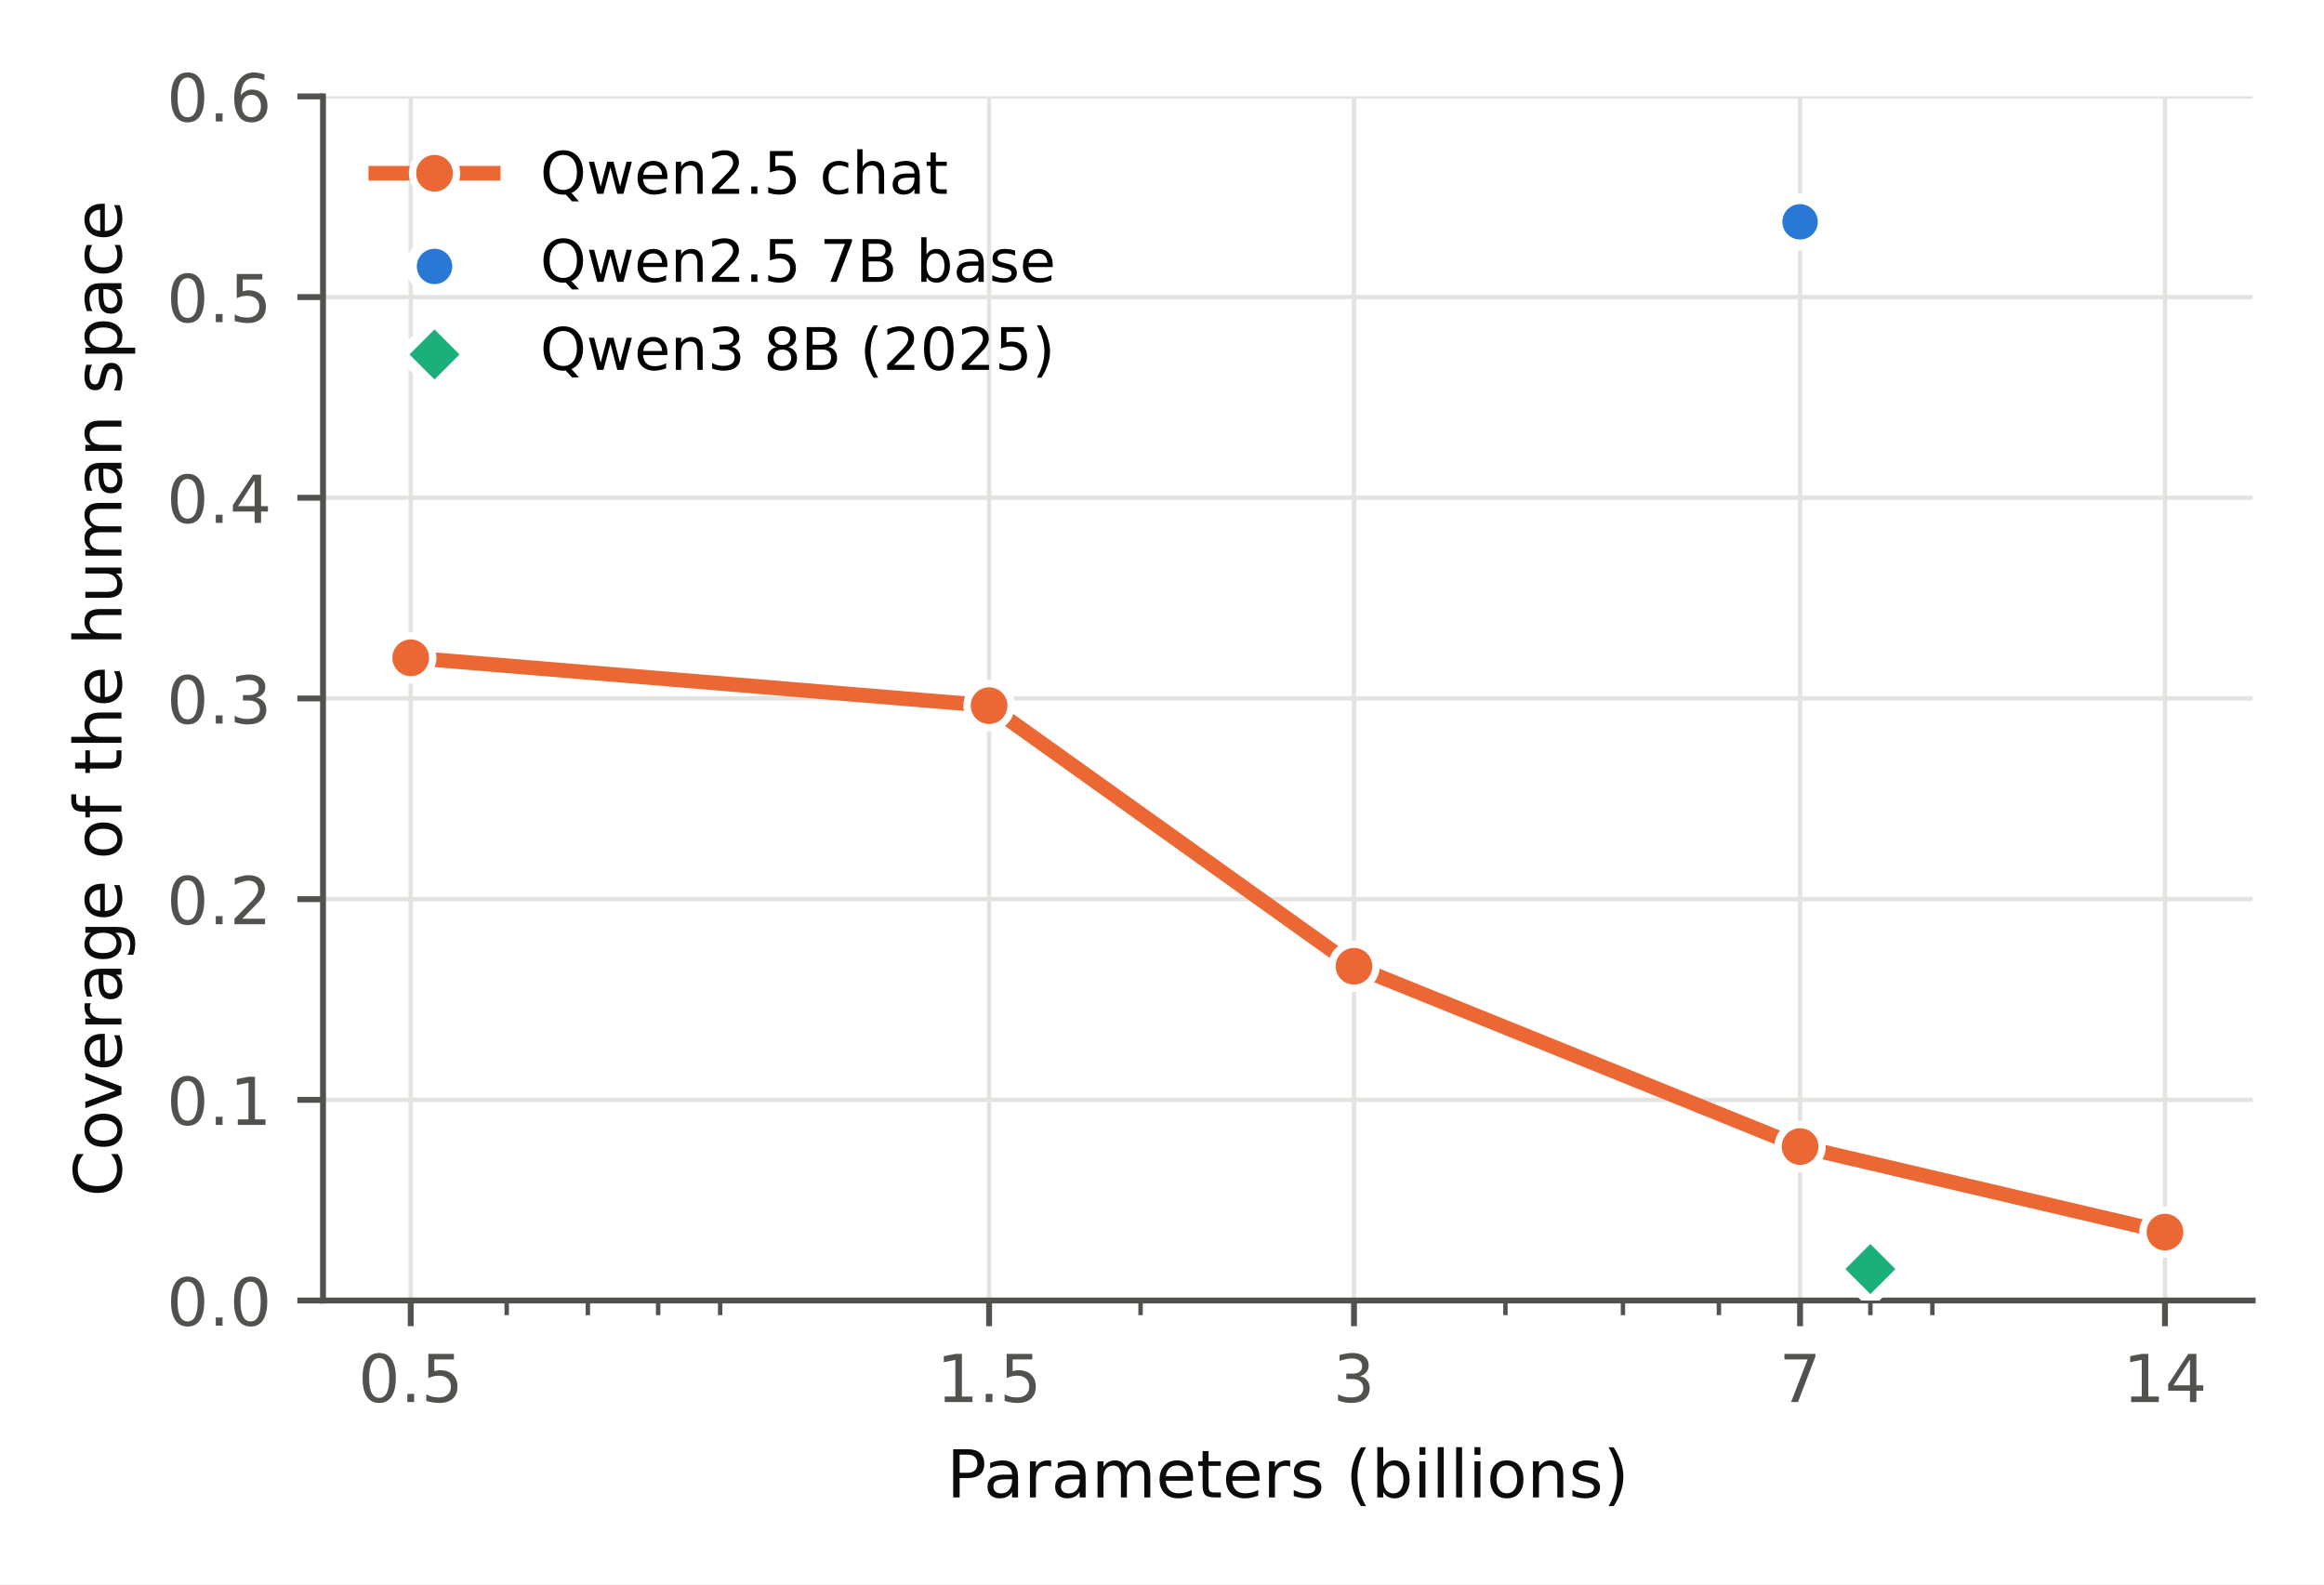
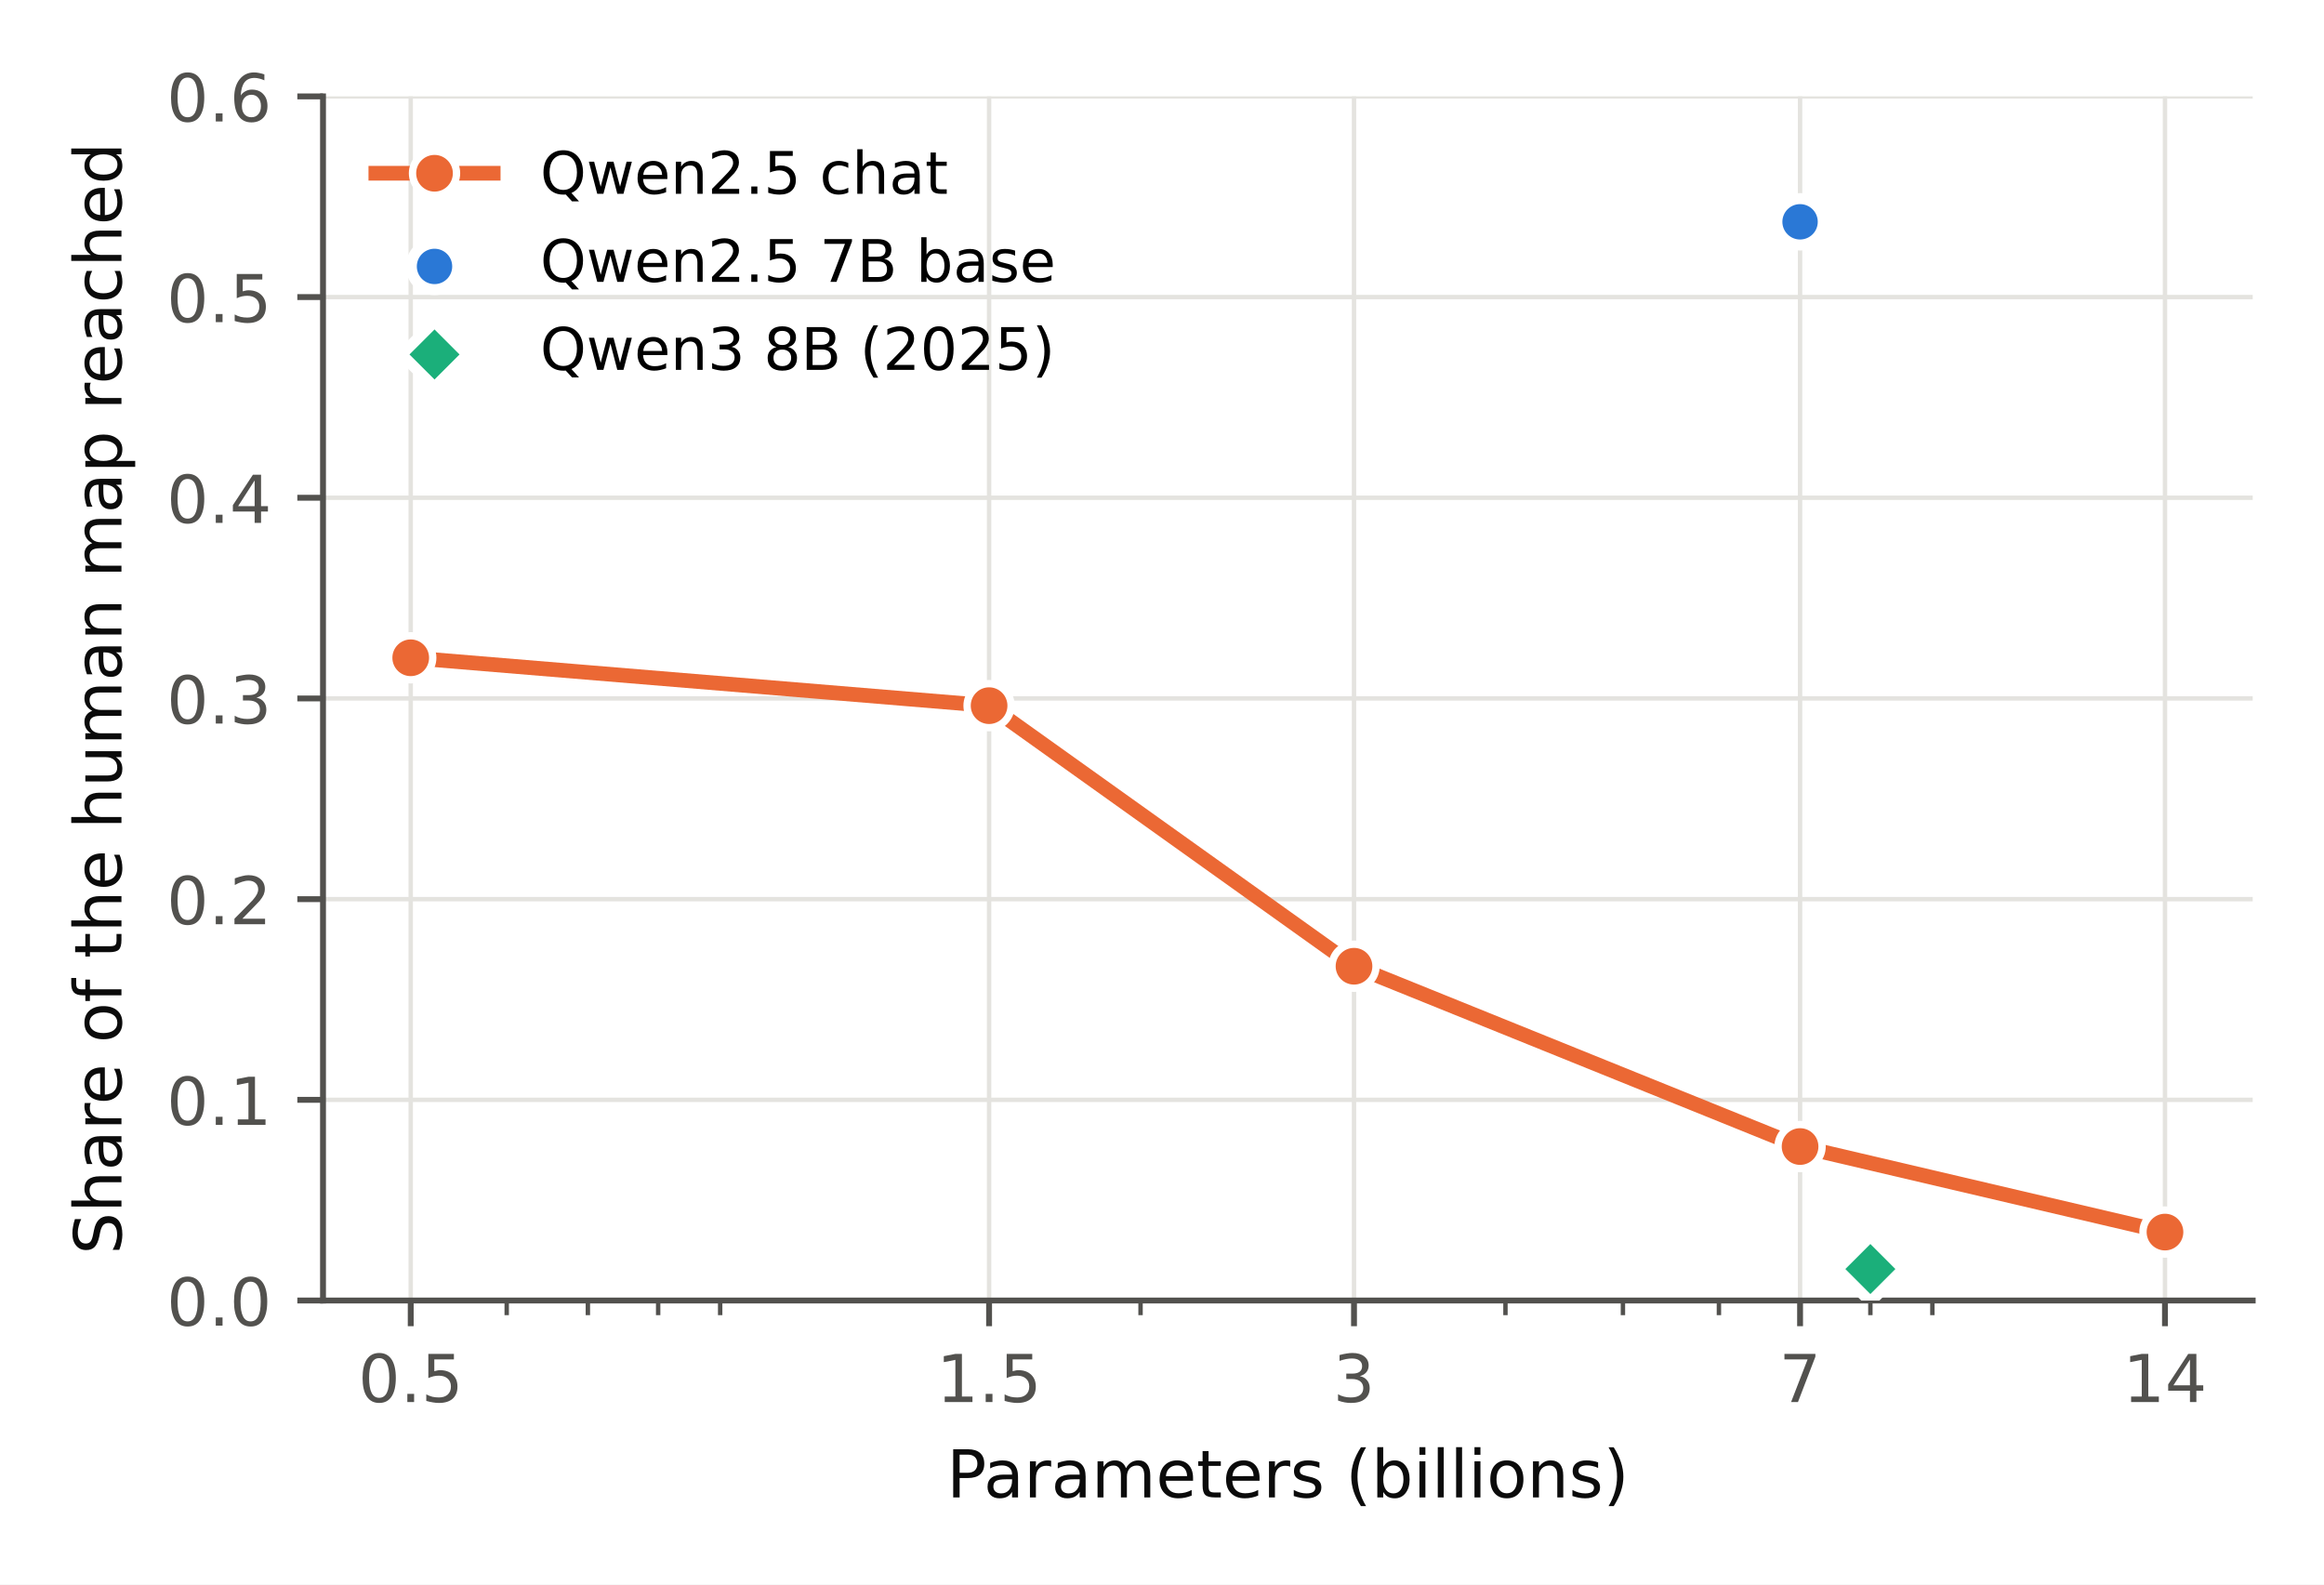
<svg xmlns="http://www.w3.org/2000/svg" xmlns:xlink="http://www.w3.org/1999/xlink" width="316.8pt" height="216pt" viewBox="0 0 316.8 216" version="1.1">
  <defs>
    <style type="text/css">*{stroke-linejoin: round; stroke-linecap: butt}</style>
  </defs>
  <g id="figure_1">
    <g id="patch_1">
      <path d="M 0 216  L 316.8 216  L 316.8 0  L 0 0  z " style="fill: #ffffff" />
    </g>
    <g id="axes_1">
      <g id="patch_2">
        <path d="M 44.032 177.278  L 307.08 177.278  L 307.08 13.139  L 44.032 13.139  z " style="fill: #ffffff" />
      </g>
      <g id="matplotlib.axis_1">
        <g id="xtick_1">
          <g id="line2d_1">
-             <path d="M 55.989 177.278  L 55.989 13.139  " clip-path="url(#pd060d8df24)" style="fill: none; stroke: #e4e3df; stroke-width: 0.6; stroke-linecap: square" />
+             <path d="M 55.989 177.278  L 55.989 13.139  " clip-path="url(#p8e81a2219d)" style="fill: none; stroke: #e4e3df; stroke-width: 0.6; stroke-linecap: square" />
          </g>
          <g id="line2d_2">
            <defs>
-               <path id="mea84f6ce0f" d="M 0 0  L 0 3.5  " style="stroke: #52514e; stroke-width: 0.8" />
+               <path id="m5ab748e387" d="M 0 0  L 0 3.5  " style="stroke: #52514e; stroke-width: 0.8" />
            </defs>
            <g>
-               <use xlink:href="#mea84f6ce0f" x="55.989" y="177.278" style="fill: #52514e; stroke: #52514e; stroke-width: 0.8" />
+               <use xlink:href="#m5ab748e387" x="55.989" y="177.278" style="fill: #52514e; stroke: #52514e; stroke-width: 0.8" />
            </g>
          </g>
          <g id="text_1">
            <text style="font-size: 9px; font-family: 'DejaVu Sans'; text-anchor: middle; fill: #52514e" x="55.989" y="191.116" transform="rotate(-0 55.98883 191.1158)">0.5</text>
          </g>
        </g>
        <g id="xtick_2">
          <g id="line2d_3">
-             <path d="M 134.83 177.278  L 134.83 13.139  " clip-path="url(#pd060d8df24)" style="fill: none; stroke: #e4e3df; stroke-width: 0.6; stroke-linecap: square" />
+             <path d="M 134.83 177.278  L 134.83 13.139  " clip-path="url(#p8e81a2219d)" style="fill: none; stroke: #e4e3df; stroke-width: 0.6; stroke-linecap: square" />
          </g>
          <g id="line2d_4">
            <g>
-               <use xlink:href="#mea84f6ce0f" x="134.83" y="177.278" style="fill: #52514e; stroke: #52514e; stroke-width: 0.8" />
+               <use xlink:href="#m5ab748e387" x="134.83" y="177.278" style="fill: #52514e; stroke: #52514e; stroke-width: 0.8" />
            </g>
          </g>
          <g id="text_2">
            <text style="font-size: 9px; font-family: 'DejaVu Sans'; text-anchor: middle; fill: #52514e" x="134.83" y="191.116" transform="rotate(-0 134.8303 191.1158)">1.5</text>
          </g>
        </g>
        <g id="xtick_3">
          <g id="line2d_5">
-             <path d="M 184.574 177.278  L 184.574 13.139  " clip-path="url(#pd060d8df24)" style="fill: none; stroke: #e4e3df; stroke-width: 0.6; stroke-linecap: square" />
+             <path d="M 184.574 177.278  L 184.574 13.139  " clip-path="url(#p8e81a2219d)" style="fill: none; stroke: #e4e3df; stroke-width: 0.6; stroke-linecap: square" />
          </g>
          <g id="line2d_6">
            <g>
-               <use xlink:href="#mea84f6ce0f" x="184.574" y="177.278" style="fill: #52514e; stroke: #52514e; stroke-width: 0.8" />
+               <use xlink:href="#m5ab748e387" x="184.574" y="177.278" style="fill: #52514e; stroke: #52514e; stroke-width: 0.8" />
            </g>
          </g>
          <g id="text_3">
            <text style="font-size: 9px; font-family: 'DejaVu Sans'; text-anchor: middle; fill: #52514e" x="184.574" y="191.116" transform="rotate(-0 184.5738 191.1158)">3</text>
          </g>
        </g>
        <g id="xtick_4">
          <g id="line2d_7">
-             <path d="M 245.38 177.278  L 245.38 13.139  " clip-path="url(#pd060d8df24)" style="fill: none; stroke: #e4e3df; stroke-width: 0.6; stroke-linecap: square" />
+             <path d="M 245.38 177.278  L 245.38 13.139  " clip-path="url(#p8e81a2219d)" style="fill: none; stroke: #e4e3df; stroke-width: 0.6; stroke-linecap: square" />
          </g>
          <g id="line2d_8">
            <g>
-               <use xlink:href="#mea84f6ce0f" x="245.38" y="177.278" style="fill: #52514e; stroke: #52514e; stroke-width: 0.8" />
+               <use xlink:href="#m5ab748e387" x="245.38" y="177.278" style="fill: #52514e; stroke: #52514e; stroke-width: 0.8" />
            </g>
          </g>
          <g id="text_4">
            <text style="font-size: 9px; font-family: 'DejaVu Sans'; text-anchor: middle; fill: #52514e" x="245.38" y="191.116" transform="rotate(-0 245.3798 191.1158)">7</text>
          </g>
        </g>
        <g id="xtick_5">
          <g id="line2d_9">
-             <path d="M 295.123 177.278  L 295.123 13.139  " clip-path="url(#pd060d8df24)" style="fill: none; stroke: #e4e3df; stroke-width: 0.6; stroke-linecap: square" />
+             <path d="M 295.123 177.278  L 295.123 13.139  " clip-path="url(#p8e81a2219d)" style="fill: none; stroke: #e4e3df; stroke-width: 0.6; stroke-linecap: square" />
          </g>
          <g id="line2d_10">
            <g>
-               <use xlink:href="#mea84f6ce0f" x="295.123" y="177.278" style="fill: #52514e; stroke: #52514e; stroke-width: 0.8" />
+               <use xlink:href="#m5ab748e387" x="295.123" y="177.278" style="fill: #52514e; stroke: #52514e; stroke-width: 0.8" />
            </g>
          </g>
          <g id="text_5">
            <text style="font-size: 9px; font-family: 'DejaVu Sans'; text-anchor: middle; fill: #52514e" x="295.123" y="191.116" transform="rotate(-0 295.1233 191.1158)">14</text>
          </g>
        </g>
        <g id="xtick_6">
          <g id="line2d_11">
            <defs>
-               <path id="m7eb2d8297b" d="M 0 0  L 0 2  " style="stroke: #52514e; stroke-width: 0.6" />
+               <path id="m2787b32321" d="M 0 0  L 0 2  " style="stroke: #52514e; stroke-width: 0.6" />
            </defs>
            <g>
-               <use xlink:href="#m7eb2d8297b" x="69.073" y="177.278" style="fill: #52514e; stroke: #52514e; stroke-width: 0.6" />
+               <use xlink:href="#m2787b32321" x="69.073" y="177.278" style="fill: #52514e; stroke: #52514e; stroke-width: 0.6" />
            </g>
          </g>
        </g>
        <g id="xtick_7">
          <g id="line2d_12">
            <g>
-               <use xlink:href="#m7eb2d8297b" x="80.136" y="177.278" style="fill: #52514e; stroke: #52514e; stroke-width: 0.6" />
+               <use xlink:href="#m2787b32321" x="80.136" y="177.278" style="fill: #52514e; stroke: #52514e; stroke-width: 0.6" />
            </g>
          </g>
        </g>
        <g id="xtick_8">
          <g id="line2d_13">
            <g>
-               <use xlink:href="#m7eb2d8297b" x="89.718" y="177.278" style="fill: #52514e; stroke: #52514e; stroke-width: 0.6" />
+               <use xlink:href="#m2787b32321" x="89.718" y="177.278" style="fill: #52514e; stroke: #52514e; stroke-width: 0.6" />
            </g>
          </g>
        </g>
        <g id="xtick_9">
          <g id="line2d_14">
            <g>
-               <use xlink:href="#m7eb2d8297b" x="98.171" y="177.278" style="fill: #52514e; stroke: #52514e; stroke-width: 0.6" />
+               <use xlink:href="#m2787b32321" x="98.171" y="177.278" style="fill: #52514e; stroke: #52514e; stroke-width: 0.6" />
            </g>
          </g>
        </g>
        <g id="xtick_10">
          <g id="line2d_15">
            <g>
-               <use xlink:href="#m7eb2d8297b" x="155.476" y="177.278" style="fill: #52514e; stroke: #52514e; stroke-width: 0.6" />
+               <use xlink:href="#m2787b32321" x="155.476" y="177.278" style="fill: #52514e; stroke: #52514e; stroke-width: 0.6" />
            </g>
          </g>
        </g>
        <g id="xtick_11">
          <g id="line2d_16">
            <g>
-               <use xlink:href="#m7eb2d8297b" x="205.219" y="177.278" style="fill: #52514e; stroke: #52514e; stroke-width: 0.6" />
+               <use xlink:href="#m2787b32321" x="205.219" y="177.278" style="fill: #52514e; stroke: #52514e; stroke-width: 0.6" />
            </g>
          </g>
        </g>
        <g id="xtick_12">
          <g id="line2d_17">
            <g>
-               <use xlink:href="#m7eb2d8297b" x="221.233" y="177.278" style="fill: #52514e; stroke: #52514e; stroke-width: 0.6" />
+               <use xlink:href="#m2787b32321" x="221.233" y="177.278" style="fill: #52514e; stroke: #52514e; stroke-width: 0.6" />
            </g>
          </g>
        </g>
        <g id="xtick_13">
          <g id="line2d_18">
            <g>
-               <use xlink:href="#m7eb2d8297b" x="234.317" y="177.278" style="fill: #52514e; stroke: #52514e; stroke-width: 0.6" />
+               <use xlink:href="#m2787b32321" x="234.317" y="177.278" style="fill: #52514e; stroke: #52514e; stroke-width: 0.6" />
            </g>
          </g>
        </g>
        <g id="xtick_14">
          <g id="line2d_19">
            <g>
-               <use xlink:href="#m7eb2d8297b" x="254.963" y="177.278" style="fill: #52514e; stroke: #52514e; stroke-width: 0.6" />
+               <use xlink:href="#m2787b32321" x="254.963" y="177.278" style="fill: #52514e; stroke: #52514e; stroke-width: 0.6" />
            </g>
          </g>
        </g>
        <g id="xtick_15">
          <g id="line2d_20">
            <g>
-               <use xlink:href="#m7eb2d8297b" x="263.415" y="177.278" style="fill: #52514e; stroke: #52514e; stroke-width: 0.6" />
+               <use xlink:href="#m2787b32321" x="263.415" y="177.278" style="fill: #52514e; stroke: #52514e; stroke-width: 0.6" />
            </g>
          </g>
        </g>
        <g id="text_6">
          <text style="font-size: 9px; font-family: 'DejaVu Sans'; text-anchor: middle; fill: #0b0b0b" x="175.556" y="204.116" transform="rotate(-0 175.5561 204.1165)">Parameters (billions)</text>
        </g>
      </g>
      <g id="matplotlib.axis_2">
        <g id="ytick_1">
          <g id="line2d_21">
-             <path d="M 44.032 177.278  L 307.08 177.278  " clip-path="url(#pd060d8df24)" style="fill: none; stroke: #e4e3df; stroke-width: 0.6; stroke-linecap: square" />
+             <path d="M 44.032 177.278  L 307.08 177.278  " clip-path="url(#p8e81a2219d)" style="fill: none; stroke: #e4e3df; stroke-width: 0.6; stroke-linecap: square" />
          </g>
          <g id="line2d_22">
            <defs>
-               <path id="m81c8308dea" d="M 0 0  L -3.5 0  " style="stroke: #52514e; stroke-width: 0.8" />
+               <path id="m51e983c05e" d="M 0 0  L -3.5 0  " style="stroke: #52514e; stroke-width: 0.8" />
            </defs>
            <g>
-               <use xlink:href="#m81c8308dea" x="44.032" y="177.278" style="fill: #52514e; stroke: #52514e; stroke-width: 0.8" />
+               <use xlink:href="#m51e983c05e" x="44.032" y="177.278" style="fill: #52514e; stroke: #52514e; stroke-width: 0.8" />
            </g>
          </g>
          <g id="text_7">
            <text style="font-size: 9px; font-family: 'DejaVu Sans'; text-anchor: end; fill: #52514e" x="37.032" y="180.697" transform="rotate(-0 37.03211 180.6968)">0.0</text>
          </g>
        </g>
        <g id="ytick_2">
          <g id="line2d_23">
-             <path d="M 44.032 149.921  L 307.08 149.921  " clip-path="url(#pd060d8df24)" style="fill: none; stroke: #e4e3df; stroke-width: 0.6; stroke-linecap: square" />
+             <path d="M 44.032 149.921  L 307.08 149.921  " clip-path="url(#p8e81a2219d)" style="fill: none; stroke: #e4e3df; stroke-width: 0.6; stroke-linecap: square" />
          </g>
          <g id="line2d_24">
            <g>
-               <use xlink:href="#m81c8308dea" x="44.032" y="149.921" style="fill: #52514e; stroke: #52514e; stroke-width: 0.8" />
+               <use xlink:href="#m51e983c05e" x="44.032" y="149.921" style="fill: #52514e; stroke: #52514e; stroke-width: 0.8" />
            </g>
          </g>
          <g id="text_8">
            <text style="font-size: 9px; font-family: 'DejaVu Sans'; text-anchor: end; fill: #52514e" x="37.032" y="153.34" transform="rotate(-0 37.03211 153.3403)">0.1</text>
          </g>
        </g>
        <g id="ytick_3">
          <g id="line2d_25">
-             <path d="M 44.032 122.565  L 307.08 122.565  " clip-path="url(#pd060d8df24)" style="fill: none; stroke: #e4e3df; stroke-width: 0.6; stroke-linecap: square" />
+             <path d="M 44.032 122.565  L 307.08 122.565  " clip-path="url(#p8e81a2219d)" style="fill: none; stroke: #e4e3df; stroke-width: 0.6; stroke-linecap: square" />
          </g>
          <g id="line2d_26">
            <g>
-               <use xlink:href="#m81c8308dea" x="44.032" y="122.565" style="fill: #52514e; stroke: #52514e; stroke-width: 0.8" />
+               <use xlink:href="#m51e983c05e" x="44.032" y="122.565" style="fill: #52514e; stroke: #52514e; stroke-width: 0.8" />
            </g>
          </g>
          <g id="text_9">
            <text style="font-size: 9px; font-family: 'DejaVu Sans'; text-anchor: end; fill: #52514e" x="37.032" y="125.984" transform="rotate(-0 37.03211 125.9839)">0.2</text>
          </g>
        </g>
        <g id="ytick_4">
          <g id="line2d_27">
-             <path d="M 44.032 95.208  L 307.08 95.208  " clip-path="url(#pd060d8df24)" style="fill: none; stroke: #e4e3df; stroke-width: 0.6; stroke-linecap: square" />
+             <path d="M 44.032 95.208  L 307.08 95.208  " clip-path="url(#p8e81a2219d)" style="fill: none; stroke: #e4e3df; stroke-width: 0.6; stroke-linecap: square" />
          </g>
          <g id="line2d_28">
            <g>
-               <use xlink:href="#m81c8308dea" x="44.032" y="95.208" style="fill: #52514e; stroke: #52514e; stroke-width: 0.8" />
+               <use xlink:href="#m51e983c05e" x="44.032" y="95.208" style="fill: #52514e; stroke: #52514e; stroke-width: 0.8" />
            </g>
          </g>
          <g id="text_10">
            <text style="font-size: 9px; font-family: 'DejaVu Sans'; text-anchor: end; fill: #52514e" x="37.032" y="98.627" transform="rotate(-0 37.03211 98.62736)">0.3</text>
          </g>
        </g>
        <g id="ytick_5">
          <g id="line2d_29">
-             <path d="M 44.032 67.852  L 307.08 67.852  " clip-path="url(#pd060d8df24)" style="fill: none; stroke: #e4e3df; stroke-width: 0.6; stroke-linecap: square" />
+             <path d="M 44.032 67.852  L 307.08 67.852  " clip-path="url(#p8e81a2219d)" style="fill: none; stroke: #e4e3df; stroke-width: 0.6; stroke-linecap: square" />
          </g>
          <g id="line2d_30">
            <g>
-               <use xlink:href="#m81c8308dea" x="44.032" y="67.852" style="fill: #52514e; stroke: #52514e; stroke-width: 0.8" />
+               <use xlink:href="#m51e983c05e" x="44.032" y="67.852" style="fill: #52514e; stroke: #52514e; stroke-width: 0.8" />
            </g>
          </g>
          <g id="text_11">
            <text style="font-size: 9px; font-family: 'DejaVu Sans'; text-anchor: end; fill: #52514e" x="37.032" y="71.271" transform="rotate(-0 37.03211 71.27087)">0.4</text>
          </g>
        </g>
        <g id="ytick_6">
          <g id="line2d_31">
-             <path d="M 44.032 40.495  L 307.08 40.495  " clip-path="url(#pd060d8df24)" style="fill: none; stroke: #e4e3df; stroke-width: 0.6; stroke-linecap: square" />
+             <path d="M 44.032 40.495  L 307.08 40.495  " clip-path="url(#p8e81a2219d)" style="fill: none; stroke: #e4e3df; stroke-width: 0.6; stroke-linecap: square" />
          </g>
          <g id="line2d_32">
            <g>
-               <use xlink:href="#m81c8308dea" x="44.032" y="40.495" style="fill: #52514e; stroke: #52514e; stroke-width: 0.8" />
+               <use xlink:href="#m51e983c05e" x="44.032" y="40.495" style="fill: #52514e; stroke: #52514e; stroke-width: 0.8" />
            </g>
          </g>
          <g id="text_12">
            <text style="font-size: 9px; font-family: 'DejaVu Sans'; text-anchor: end; fill: #52514e" x="37.032" y="43.914" transform="rotate(-0 37.03211 43.91438)">0.5</text>
          </g>
        </g>
        <g id="ytick_7">
          <g id="line2d_33">
-             <path d="M 44.032 13.139  L 307.08 13.139  " clip-path="url(#pd060d8df24)" style="fill: none; stroke: #e4e3df; stroke-width: 0.6; stroke-linecap: square" />
+             <path d="M 44.032 13.139  L 307.08 13.139  " clip-path="url(#p8e81a2219d)" style="fill: none; stroke: #e4e3df; stroke-width: 0.6; stroke-linecap: square" />
          </g>
          <g id="line2d_34">
            <g>
-               <use xlink:href="#m81c8308dea" x="44.032" y="13.139" style="fill: #52514e; stroke: #52514e; stroke-width: 0.8" />
+               <use xlink:href="#m51e983c05e" x="44.032" y="13.139" style="fill: #52514e; stroke: #52514e; stroke-width: 0.8" />
            </g>
          </g>
          <g id="text_13">
            <text style="font-size: 9px; font-family: 'DejaVu Sans'; text-anchor: end; fill: #52514e" x="37.032" y="16.558" transform="rotate(-0 37.03211 16.55789)">0.6</text>
          </g>
        </g>
        <g id="text_14">
-           <text style="font-size: 9px; font-family: 'DejaVu Sans'; text-anchor: middle; fill: #0b0b0b" x="16.557" y="95.208" transform="rotate(-90 16.55719 95.20842)">Coverage of the human space</text>
+           <text style="font-size: 9px; font-family: 'DejaVu Sans'; text-anchor: middle; fill: #0b0b0b" x="16.557" y="95.208" transform="rotate(-90 16.55719 95.20842)">Share of the human map reached</text>
        </g>
      </g>
      <g id="line2d_35">
-         <path d="M 55.989 89.665  L 134.83 96.192  L 184.574 131.713  L 245.38 156.29  L 295.123 167.95  " clip-path="url(#pd060d8df24)" style="fill: none; stroke: #eb6834; stroke-width: 2; stroke-linecap: square" />
+         <path d="M 55.989 89.665  L 134.83 96.192  L 184.574 131.713  L 245.38 156.29  L 295.123 167.95  " clip-path="url(#p8e81a2219d)" style="fill: none; stroke: #eb6834; stroke-width: 2; stroke-linecap: square" />
        <defs>
-           <path id="m6df1b0c55f" d="M 0 3  C 0.796 3 1.559 2.684 2.121 2.121  C 2.684 1.559 3 0.796 3 0  C 3 -0.796 2.684 -1.559 2.121 -2.121  C 1.559 -2.684 0.796 -3 0 -3  C -0.796 -3 -1.559 -2.684 -2.121 -2.121  C -2.684 -1.559 -3 -0.796 -3 0  C -3 0.796 -2.684 1.559 -2.121 2.121  C -1.559 2.684 -0.796 3 0 3  z " style="stroke: #ffffff" />
+           <path id="mff3312e076" d="M 0 3  C 0.796 3 1.559 2.684 2.121 2.121  C 2.684 1.559 3 0.796 3 0  C 3 -0.796 2.684 -1.559 2.121 -2.121  C 1.559 -2.684 0.796 -3 0 -3  C -0.796 -3 -1.559 -2.684 -2.121 -2.121  C -2.684 -1.559 -3 -0.796 -3 0  C -3 0.796 -2.684 1.559 -2.121 2.121  C -1.559 2.684 -0.796 3 0 3  z " style="stroke: #ffffff" />
        </defs>
-         <g clip-path="url(#pd060d8df24)">
-           <use xlink:href="#m6df1b0c55f" x="55.989" y="89.665" style="fill: #eb6834; stroke: #ffffff" />
-           <use xlink:href="#m6df1b0c55f" x="134.83" y="96.192" style="fill: #eb6834; stroke: #ffffff" />
-           <use xlink:href="#m6df1b0c55f" x="184.574" y="131.713" style="fill: #eb6834; stroke: #ffffff" />
-           <use xlink:href="#m6df1b0c55f" x="245.38" y="156.29" style="fill: #eb6834; stroke: #ffffff" />
-           <use xlink:href="#m6df1b0c55f" x="295.123" y="167.95" style="fill: #eb6834; stroke: #ffffff" />
+         <g clip-path="url(#p8e81a2219d)">
+           <use xlink:href="#mff3312e076" x="55.989" y="89.665" style="fill: #eb6834; stroke: #ffffff" />
+           <use xlink:href="#mff3312e076" x="134.83" y="96.192" style="fill: #eb6834; stroke: #ffffff" />
+           <use xlink:href="#mff3312e076" x="184.574" y="131.713" style="fill: #eb6834; stroke: #ffffff" />
+           <use xlink:href="#mff3312e076" x="245.38" y="156.29" style="fill: #eb6834; stroke: #ffffff" />
+           <use xlink:href="#mff3312e076" x="295.123" y="167.95" style="fill: #eb6834; stroke: #ffffff" />
        </g>
      </g>
      <g id="patch_3">
        <path d="M 44.032 177.278  L 44.032 13.139  " style="fill: none; stroke: #52514e; stroke-width: 0.8; stroke-linejoin: miter; stroke-linecap: square" />
      </g>
      <g id="patch_4">
        <path d="M 44.032 177.278  L 307.08 177.278  " style="fill: none; stroke: #52514e; stroke-width: 0.8; stroke-linejoin: miter; stroke-linecap: square" />
      </g>
      <g id="PathCollection_1">
        <defs>
-           <path id="m4e2bbb6b37" d="M 0 3.162  C 0.839 3.162 1.643 2.829 2.236 2.236  C 2.829 1.643 3.162 0.839 3.162 0  C 3.162 -0.839 2.829 -1.643 2.236 -2.236  C 1.643 -2.829 0.839 -3.162 0 -3.162  C -0.839 -3.162 -1.643 -2.829 -2.236 -2.236  C -2.829 -1.643 -3.162 -0.839 -3.162 0  C -3.162 0.839 -2.829 1.643 -2.236 2.236  C -1.643 2.829 -0.839 3.162 0 3.162  z " style="stroke: #ffffff; stroke-width: 1.5" />
+           <path id="mb80c465683" d="M 0 3.162  C 0.839 3.162 1.643 2.829 2.236 2.236  C 2.829 1.643 3.162 0.839 3.162 0  C 3.162 -0.839 2.829 -1.643 2.236 -2.236  C 1.643 -2.829 0.839 -3.162 0 -3.162  C -0.839 -3.162 -1.643 -2.829 -2.236 -2.236  C -2.829 -1.643 -3.162 -0.839 -3.162 0  C -3.162 0.839 -2.829 1.643 -2.236 2.236  C -1.643 2.829 -0.839 3.162 0 3.162  z " style="stroke: #ffffff; stroke-width: 1.5" />
        </defs>
-         <g clip-path="url(#pd060d8df24)">
-           <use xlink:href="#m4e2bbb6b37" x="245.38" y="30.237" style="fill: #2a78d6; stroke: #ffffff; stroke-width: 1.5" />
+         <g clip-path="url(#p8e81a2219d)">
+           <use xlink:href="#mb80c465683" x="245.38" y="30.237" style="fill: #2a78d6; stroke: #ffffff; stroke-width: 1.5" />
        </g>
      </g>
      <g id="PathCollection_2">
        <defs>
-           <path id="mc81ecf5844" d="M -0 4.472  L 4.472 0  L 0 -4.472  L -4.472 -0  z " style="stroke: #ffffff; stroke-width: 1.5" />
+           <path id="m1e0d8d74f6" d="M -0 4.472  L 4.472 0  L 0 -4.472  L -4.472 -0  z " style="stroke: #ffffff; stroke-width: 1.5" />
        </defs>
-         <g clip-path="url(#pd060d8df24)">
-           <use xlink:href="#mc81ecf5844" x="254.963" y="172.987" style="fill: #1baf7a; stroke: #ffffff; stroke-width: 1.5" />
+         <g clip-path="url(#p8e81a2219d)">
+           <use xlink:href="#m1e0d8d74f6" x="254.963" y="172.987" style="fill: #1baf7a; stroke: #ffffff; stroke-width: 1.5" />
        </g>
      </g>
      <g id="legend_1">
        <g id="line2d_36">
          <path d="M 51.232 23.618  L 59.232 23.618  L 67.232 23.618  " style="fill: none; stroke: #eb6834; stroke-width: 2; stroke-linecap: square" />
          <g>
-             <use xlink:href="#m6df1b0c55f" x="59.232" y="23.618" style="fill: #eb6834; stroke: #ffffff" />
+             <use xlink:href="#mff3312e076" x="59.232" y="23.618" style="fill: #eb6834; stroke: #ffffff" />
          </g>
        </g>
        <g id="text_15">
          <text style="font-size: 8px; font-family: 'DejaVu Sans'; text-anchor: start" x="73.632" y="26.418" transform="rotate(-0 73.63211 26.41769)">Qwen2.5 chat</text>
        </g>
        <g id="PathCollection_3">
          <g>
-             <use xlink:href="#m4e2bbb6b37" x="59.232" y="36.318" style="fill: #2a78d6; stroke: #ffffff; stroke-width: 1.5" />
+             <use xlink:href="#mb80c465683" x="59.232" y="36.318" style="fill: #2a78d6; stroke: #ffffff; stroke-width: 1.5" />
          </g>
        </g>
        <g id="text_16">
          <text style="font-size: 8px; font-family: 'DejaVu Sans'; text-anchor: start" x="73.632" y="38.418" transform="rotate(-0 73.63211 38.41832)">Qwen2.5 7B base</text>
        </g>
        <g id="PathCollection_4">
          <g>
-             <use xlink:href="#mc81ecf5844" x="59.232" y="48.319" style="fill: #1baf7a; stroke: #ffffff; stroke-width: 1.5" />
+             <use xlink:href="#m1e0d8d74f6" x="59.232" y="48.319" style="fill: #1baf7a; stroke: #ffffff; stroke-width: 1.5" />
          </g>
        </g>
        <g id="text_17">
          <text style="font-size: 8px; font-family: 'DejaVu Sans'; text-anchor: start" x="73.632" y="50.419" transform="rotate(-0 73.63211 50.41895)">Qwen3 8B (2025)</text>
        </g>
      </g>
    </g>
  </g>
  <defs>
-     <clipPath id="pd060d8df24">
+     <clipPath id="p8e81a2219d">
      <rect x="44.032" y="13.139" width="263.048" height="164.139" />
    </clipPath>
  </defs>
</svg>
